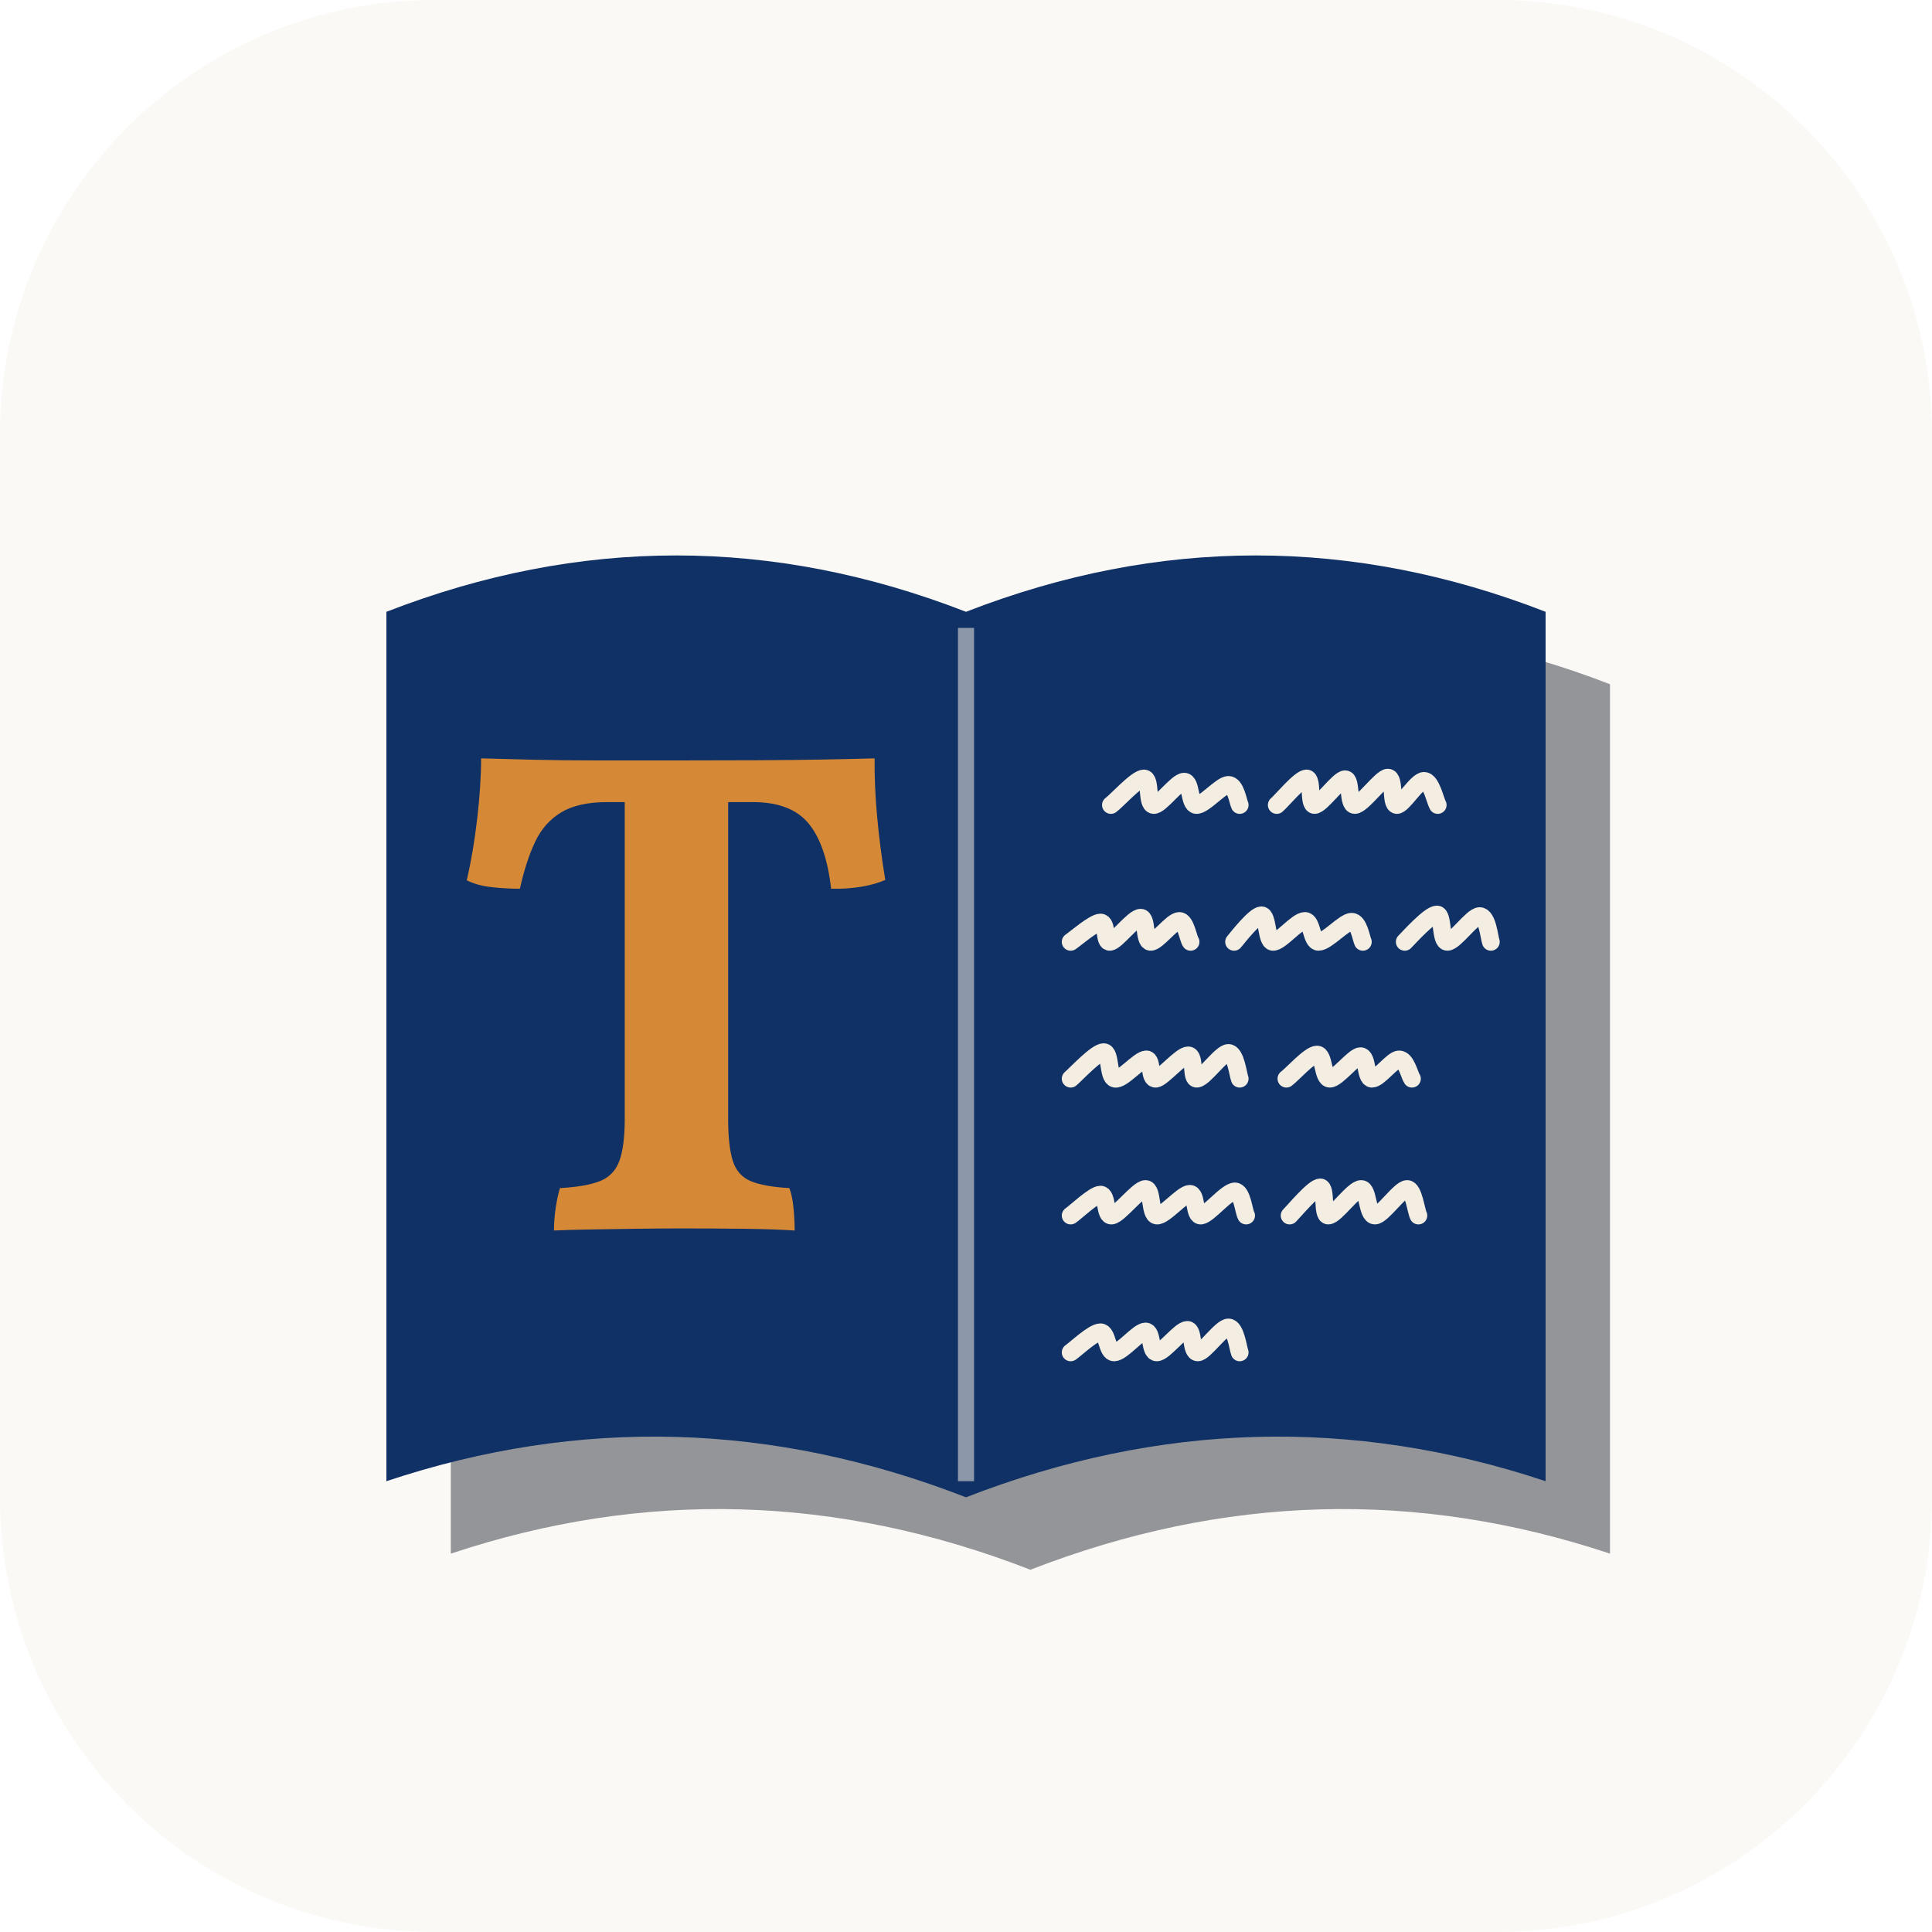
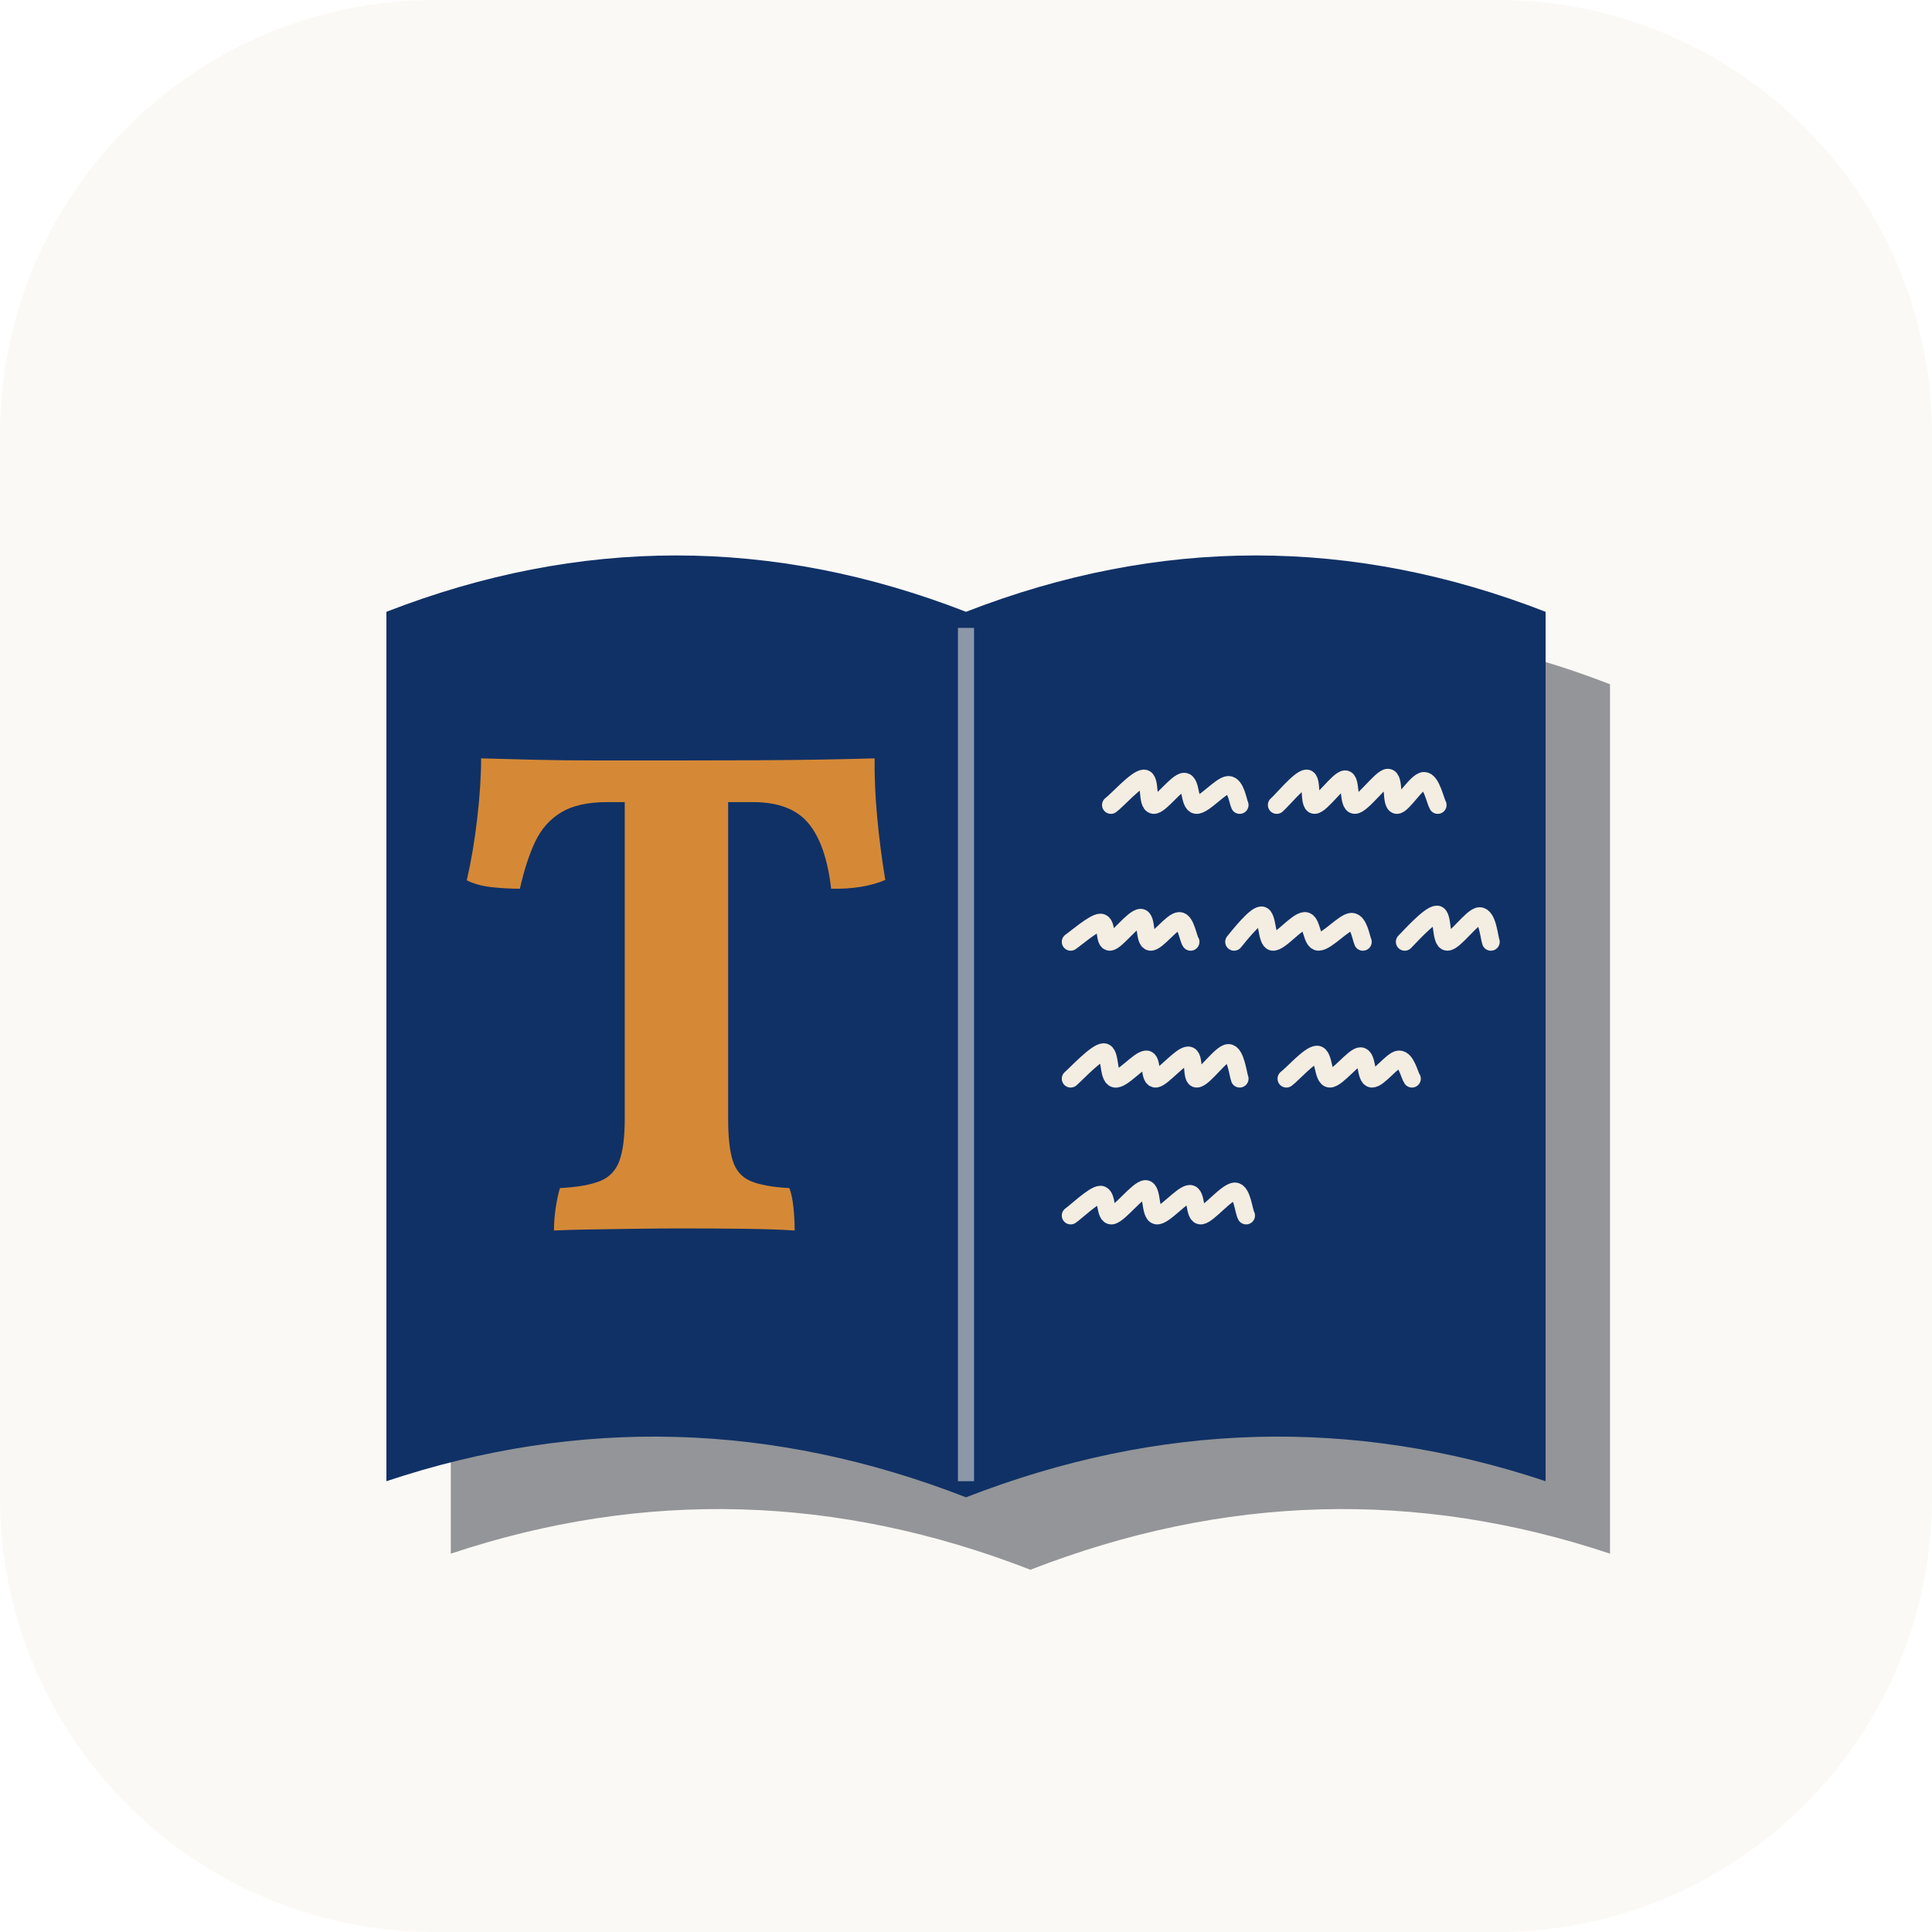
<svg xmlns="http://www.w3.org/2000/svg" viewBox="0 0 240 240">
  <rect width="240" height="240" rx="54" fill="#FBF9F5" />
  <path d="M48 76 Q84 62 120 76 Q156 62 192 76 V184 Q156 172 120 186 Q84 172 48 184 Z" fill="#939598" transform="translate(8 9)" />
  <path d="M48 76 Q84 62 120 76 Q156 62 192 76 V184 Q156 172 120 186 Q84 172 48 184 Z" fill="#103166" />
  <path d="M120 78 V184" stroke="#F3EDE2" stroke-width="2" opacity=".55" />
  <path d="M75.423 99.64Q71.834 99.64 69.727 100.906Q67.62 102.171 66.492 104.538Q65.365 106.905 64.583 110.402Q62.874 110.402 61.086 110.207Q59.298 110.013 57.985 109.358Q58.808 105.791 59.286 101.64Q59.765 97.489 59.765 94.206Q62.802 94.292 66.307 94.378Q69.813 94.464 74.19 94.464Q78.567 94.464 84.3 94.464Q89.629 94.464 94.025 94.442Q98.42 94.419 102.059 94.356Q105.697 94.292 108.648 94.206Q108.606 97.571 108.96 101.446Q109.314 105.32 109.972 109.313Q108.663 109.878 106.959 110.16Q105.255 110.443 103.247 110.402Q102.622 104.923 100.433 102.282Q98.243 99.64 93.529 99.64ZM77.608 97.145H90.453V138.983Q90.453 142.405 91.036 144.221Q91.62 146.036 93.261 146.726Q94.903 147.416 98.059 147.588Q98.407 148.501 98.56 149.943Q98.714 151.385 98.714 152.858Q96.141 152.686 92.452 152.643Q88.762 152.6 84.573 152.6Q81.824 152.6 78.815 152.643Q75.806 152.686 73.196 152.729Q70.585 152.772 68.816 152.858Q68.816 151.474 69.037 150.01Q69.258 148.546 69.561 147.588Q72.762 147.416 74.514 146.726Q76.266 146.036 76.937 144.221Q77.608 142.405 77.608 138.983Z" fill="#D58936" />
  <path d="M138.0 100.0 C138.7 99.5 141.2 96.7 142.1 96.7 C143.0 96.7 142.4 99.9 143.3 100.0 C144.1 100.1 146.2 97.1 147.1 97.1 C148.0 97.1 147.7 99.9 148.6 100.0 C149.5 100.1 151.7 97.5 152.6 97.5 C153.5 97.5 153.8 99.6 154.0 100.0" fill="none" stroke="#F3EDE2" stroke-width="2.2" stroke-linecap="round" stroke-linejoin="round" />
  <path d="M158.6 100.0 C159.2 99.5 161.5 96.7 162.3 96.7 C163.1 96.7 162.5 100.0 163.3 100.0 C164.1 100.0 166.3 96.8 167.1 96.8 C167.9 96.8 167.4 100.0 168.3 100.0 C169.2 100.0 171.6 96.6 172.4 96.6 C173.3 96.6 172.7 99.9 173.5 100.0 C174.2 100.1 176.0 97.0 176.9 97.0 C177.8 97.0 178.3 99.5 178.6 100.0" fill="none" stroke="#F3EDE2" stroke-width="2.2" stroke-linecap="round" stroke-linejoin="round" />
  <path d="M133.0 117.0 C133.6 116.6 135.9 114.6 136.7 114.6 C137.6 114.6 137.1 117.1 137.9 117.0 C138.7 116.9 140.8 114.0 141.7 114.0 C142.5 114.0 142.1 116.9 142.9 117.0 C143.7 117.1 145.6 114.4 146.5 114.4 C147.3 114.4 147.6 116.6 147.9 117.0" fill="none" stroke="#F3EDE2" stroke-width="2.2" stroke-linecap="round" stroke-linejoin="round" />
  <path d="M153.3 117.0 C153.8 116.4 155.9 113.7 156.7 113.7 C157.5 113.7 157.3 116.9 158.1 117.0 C159.0 117.1 161.1 114.4 162.1 114.4 C163.0 114.4 162.9 117.0 163.8 117.0 C164.8 117.0 167.0 114.5 167.9 114.5 C168.8 114.5 169.1 116.6 169.3 117.0" fill="none" stroke="#F3EDE2" stroke-width="2.2" stroke-linecap="round" stroke-linejoin="round" />
  <path d="M174.5 117.0 C175.1 116.4 177.6 113.6 178.5 113.6 C179.3 113.6 178.9 117.0 179.8 117.0 C180.7 117.0 182.9 113.8 183.8 113.8 C184.8 113.8 185.0 116.5 185.2 117.0" fill="none" stroke="#F3EDE2" stroke-width="2.2" stroke-linecap="round" stroke-linejoin="round" />
  <path d="M133.0 134.0 C133.7 133.4 136.2 130.7 137.1 130.7 C138.0 130.7 137.6 133.8 138.5 134.0 C139.4 134.2 141.5 131.6 142.4 131.6 C143.2 131.6 142.7 134.1 143.6 134.0 C144.4 133.9 146.7 131.1 147.6 131.1 C148.5 131.1 147.9 134.1 148.7 134.0 C149.6 133.9 151.7 130.8 152.6 130.8 C153.5 130.8 153.8 133.5 154.0 134.0" fill="none" stroke="#F3EDE2" stroke-width="2.2" stroke-linecap="round" stroke-linejoin="round" />
  <path d="M159.8 134.0 C160.5 133.5 162.7 131.0 163.6 131.0 C164.5 131.0 164.3 134.0 165.2 134.0 C166.1 134.0 168.2 131.2 169.0 131.2 C169.9 131.2 169.6 133.9 170.4 134.0 C171.2 134.1 173.0 131.6 173.8 131.6 C174.7 131.6 175.1 133.6 175.4 134.0" fill="none" stroke="#F3EDE2" stroke-width="2.2" stroke-linecap="round" stroke-linejoin="round" />
  <path d="M133.0 151.0 C133.6 150.6 135.9 148.4 136.7 148.4 C137.6 148.4 137.2 151.1 138.1 151.0 C139.0 150.9 141.4 147.7 142.3 147.7 C143.2 147.7 142.8 150.9 143.7 151.0 C144.6 151.1 146.9 148.3 147.8 148.3 C148.7 148.3 148.3 151.1 149.2 151.0 C150.1 150.9 152.4 148.0 153.4 148.0 C154.3 148.0 154.5 150.5 154.8 151.0" fill="none" stroke="#F3EDE2" stroke-width="2.2" stroke-linecap="round" stroke-linejoin="round" />
-   <path d="M160.2 151.0 C160.8 150.4 163.2 147.5 164.0 147.5 C164.8 147.5 164.2 151.0 165.0 151.0 C165.9 151.0 168.1 147.7 169.1 147.7 C170.0 147.7 169.8 151.0 170.8 151.0 C171.7 151.0 173.9 147.7 174.8 147.7 C175.6 147.7 175.9 150.4 176.2 151.0" fill="none" stroke="#F3EDE2" stroke-width="2.2" stroke-linecap="round" stroke-linejoin="round" />
-   <path d="M133.0 168.0 C133.6 167.6 135.8 165.5 136.7 165.5 C137.6 165.5 137.5 168.0 138.4 168.0 C139.4 168.0 141.4 165.4 142.3 165.4 C143.2 165.4 142.8 168.0 143.7 168.0 C144.6 168.0 146.6 165.2 147.5 165.2 C148.3 165.2 147.9 168.0 148.8 168.0 C149.6 168.0 151.7 164.9 152.6 164.9 C153.5 164.9 153.8 167.5 154.0 168.0" fill="none" stroke="#F3EDE2" stroke-width="2.2" stroke-linecap="round" stroke-linejoin="round" />
</svg>
